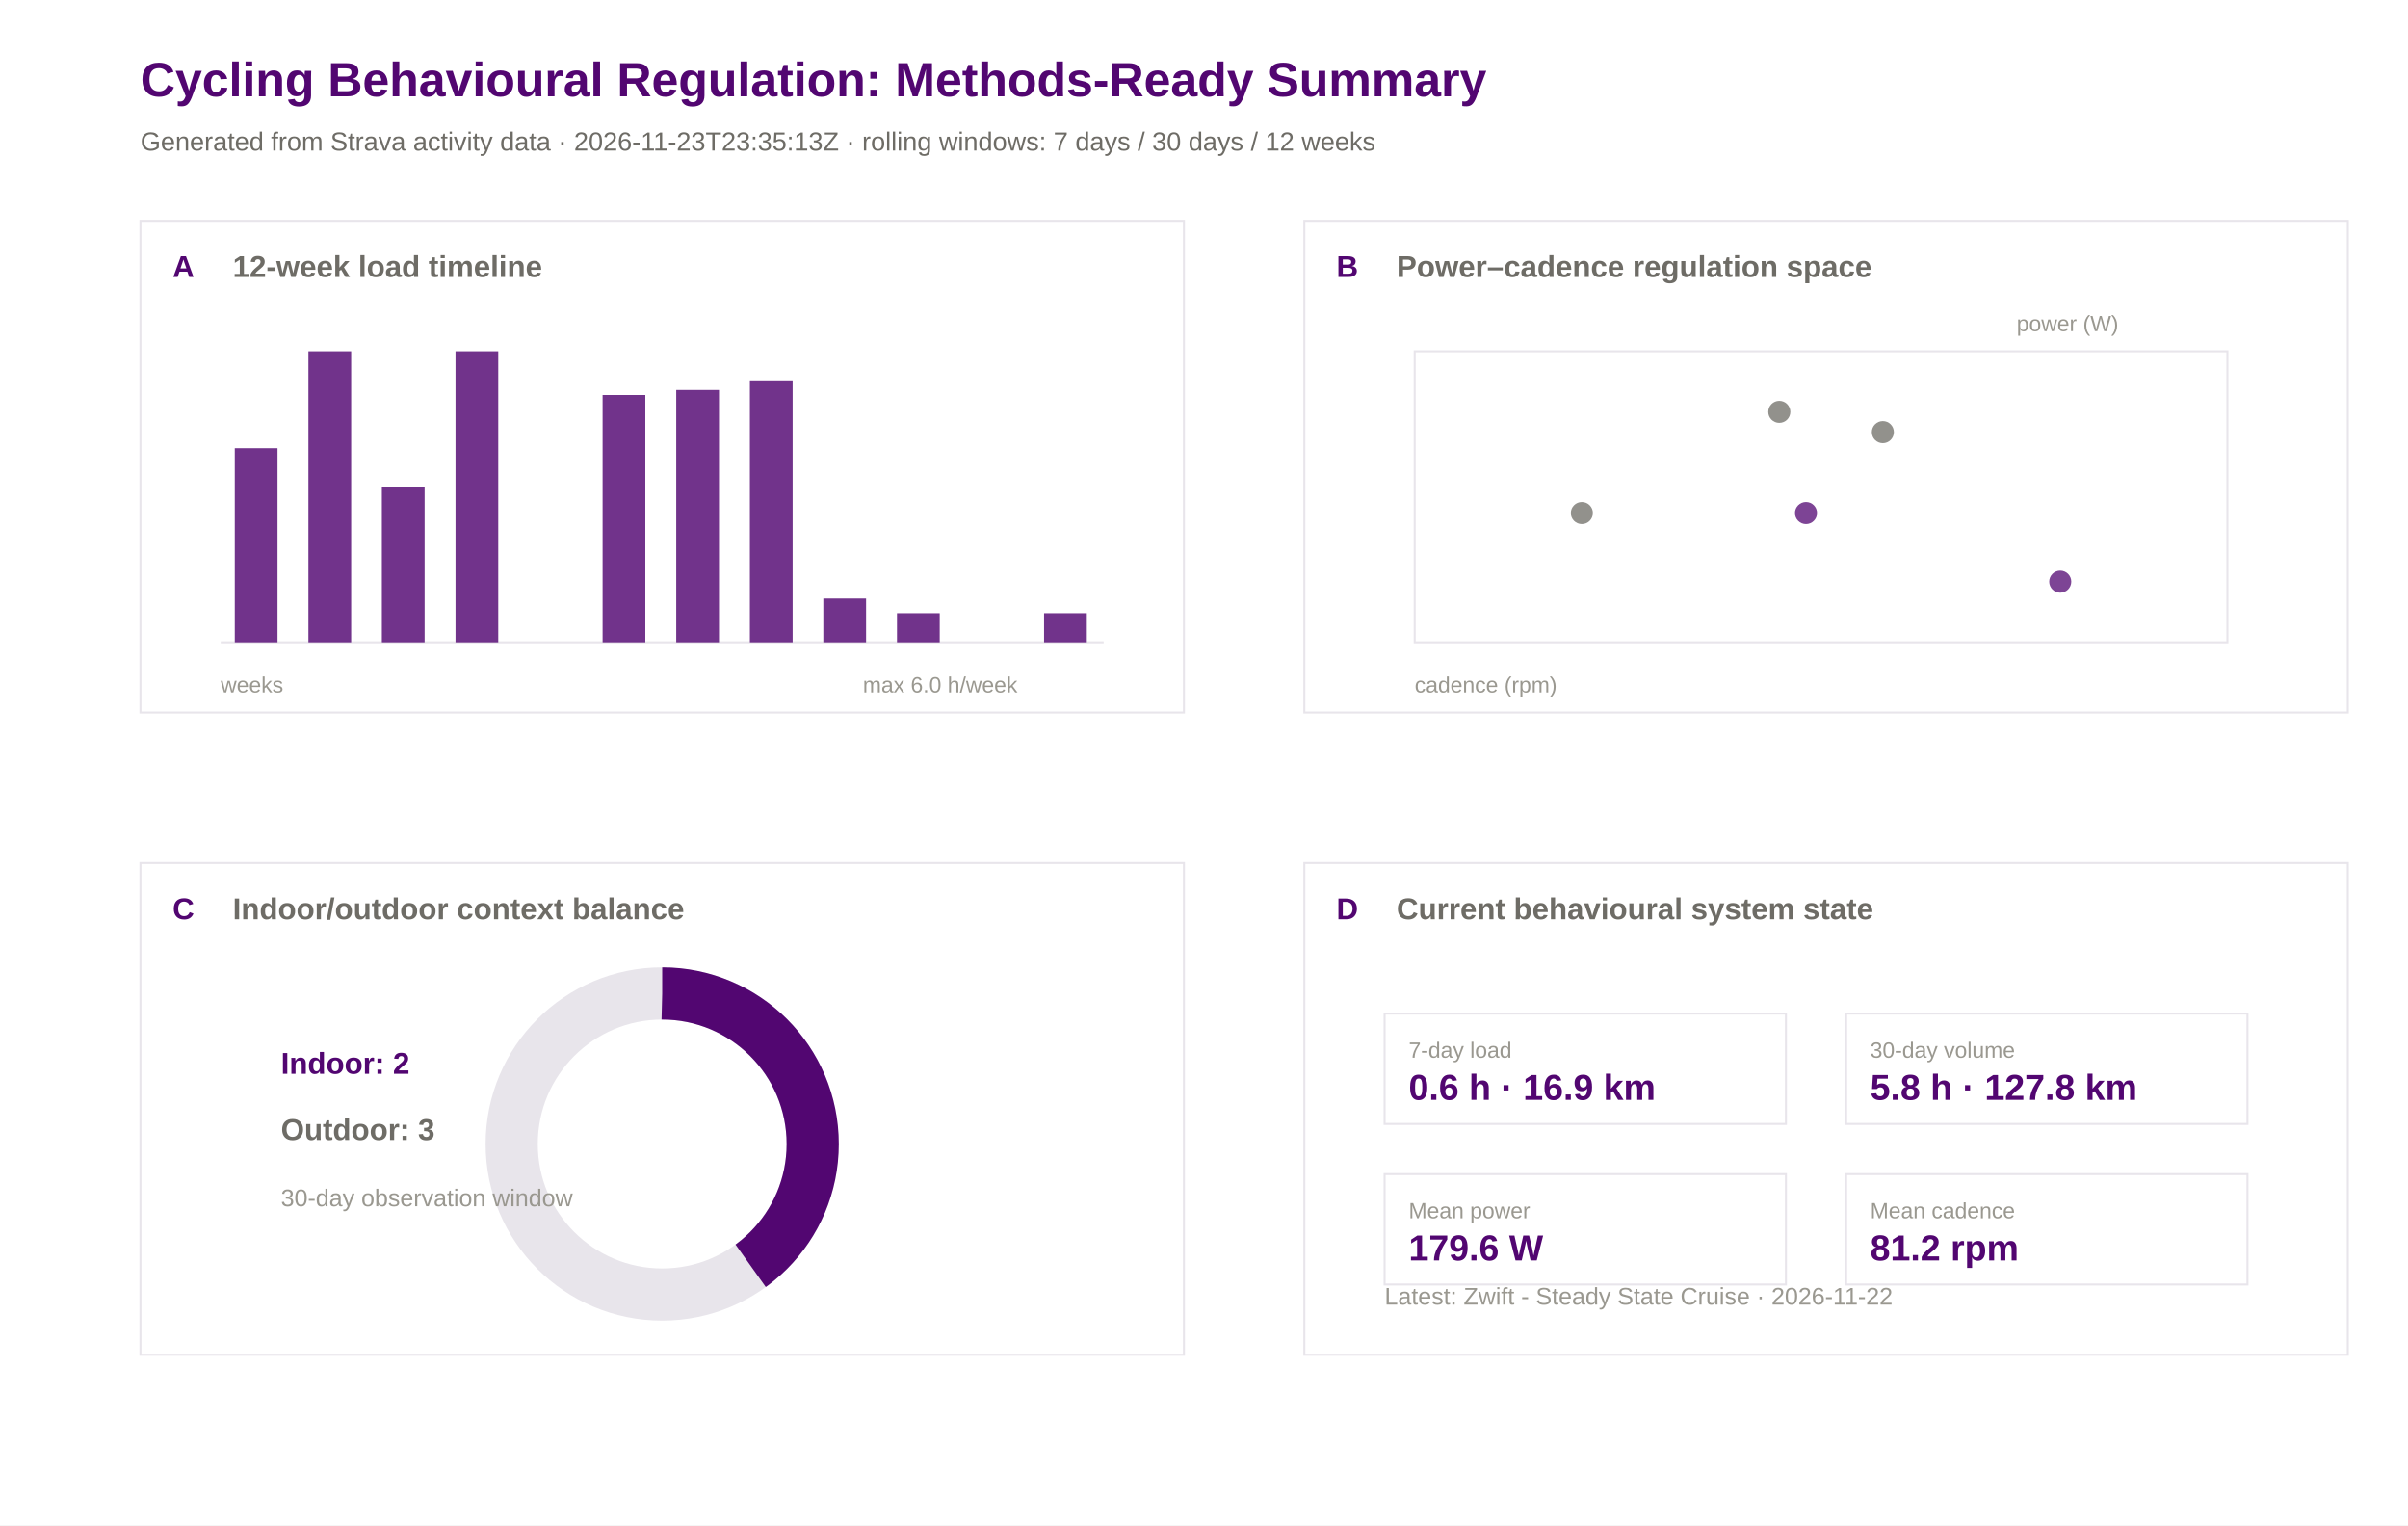
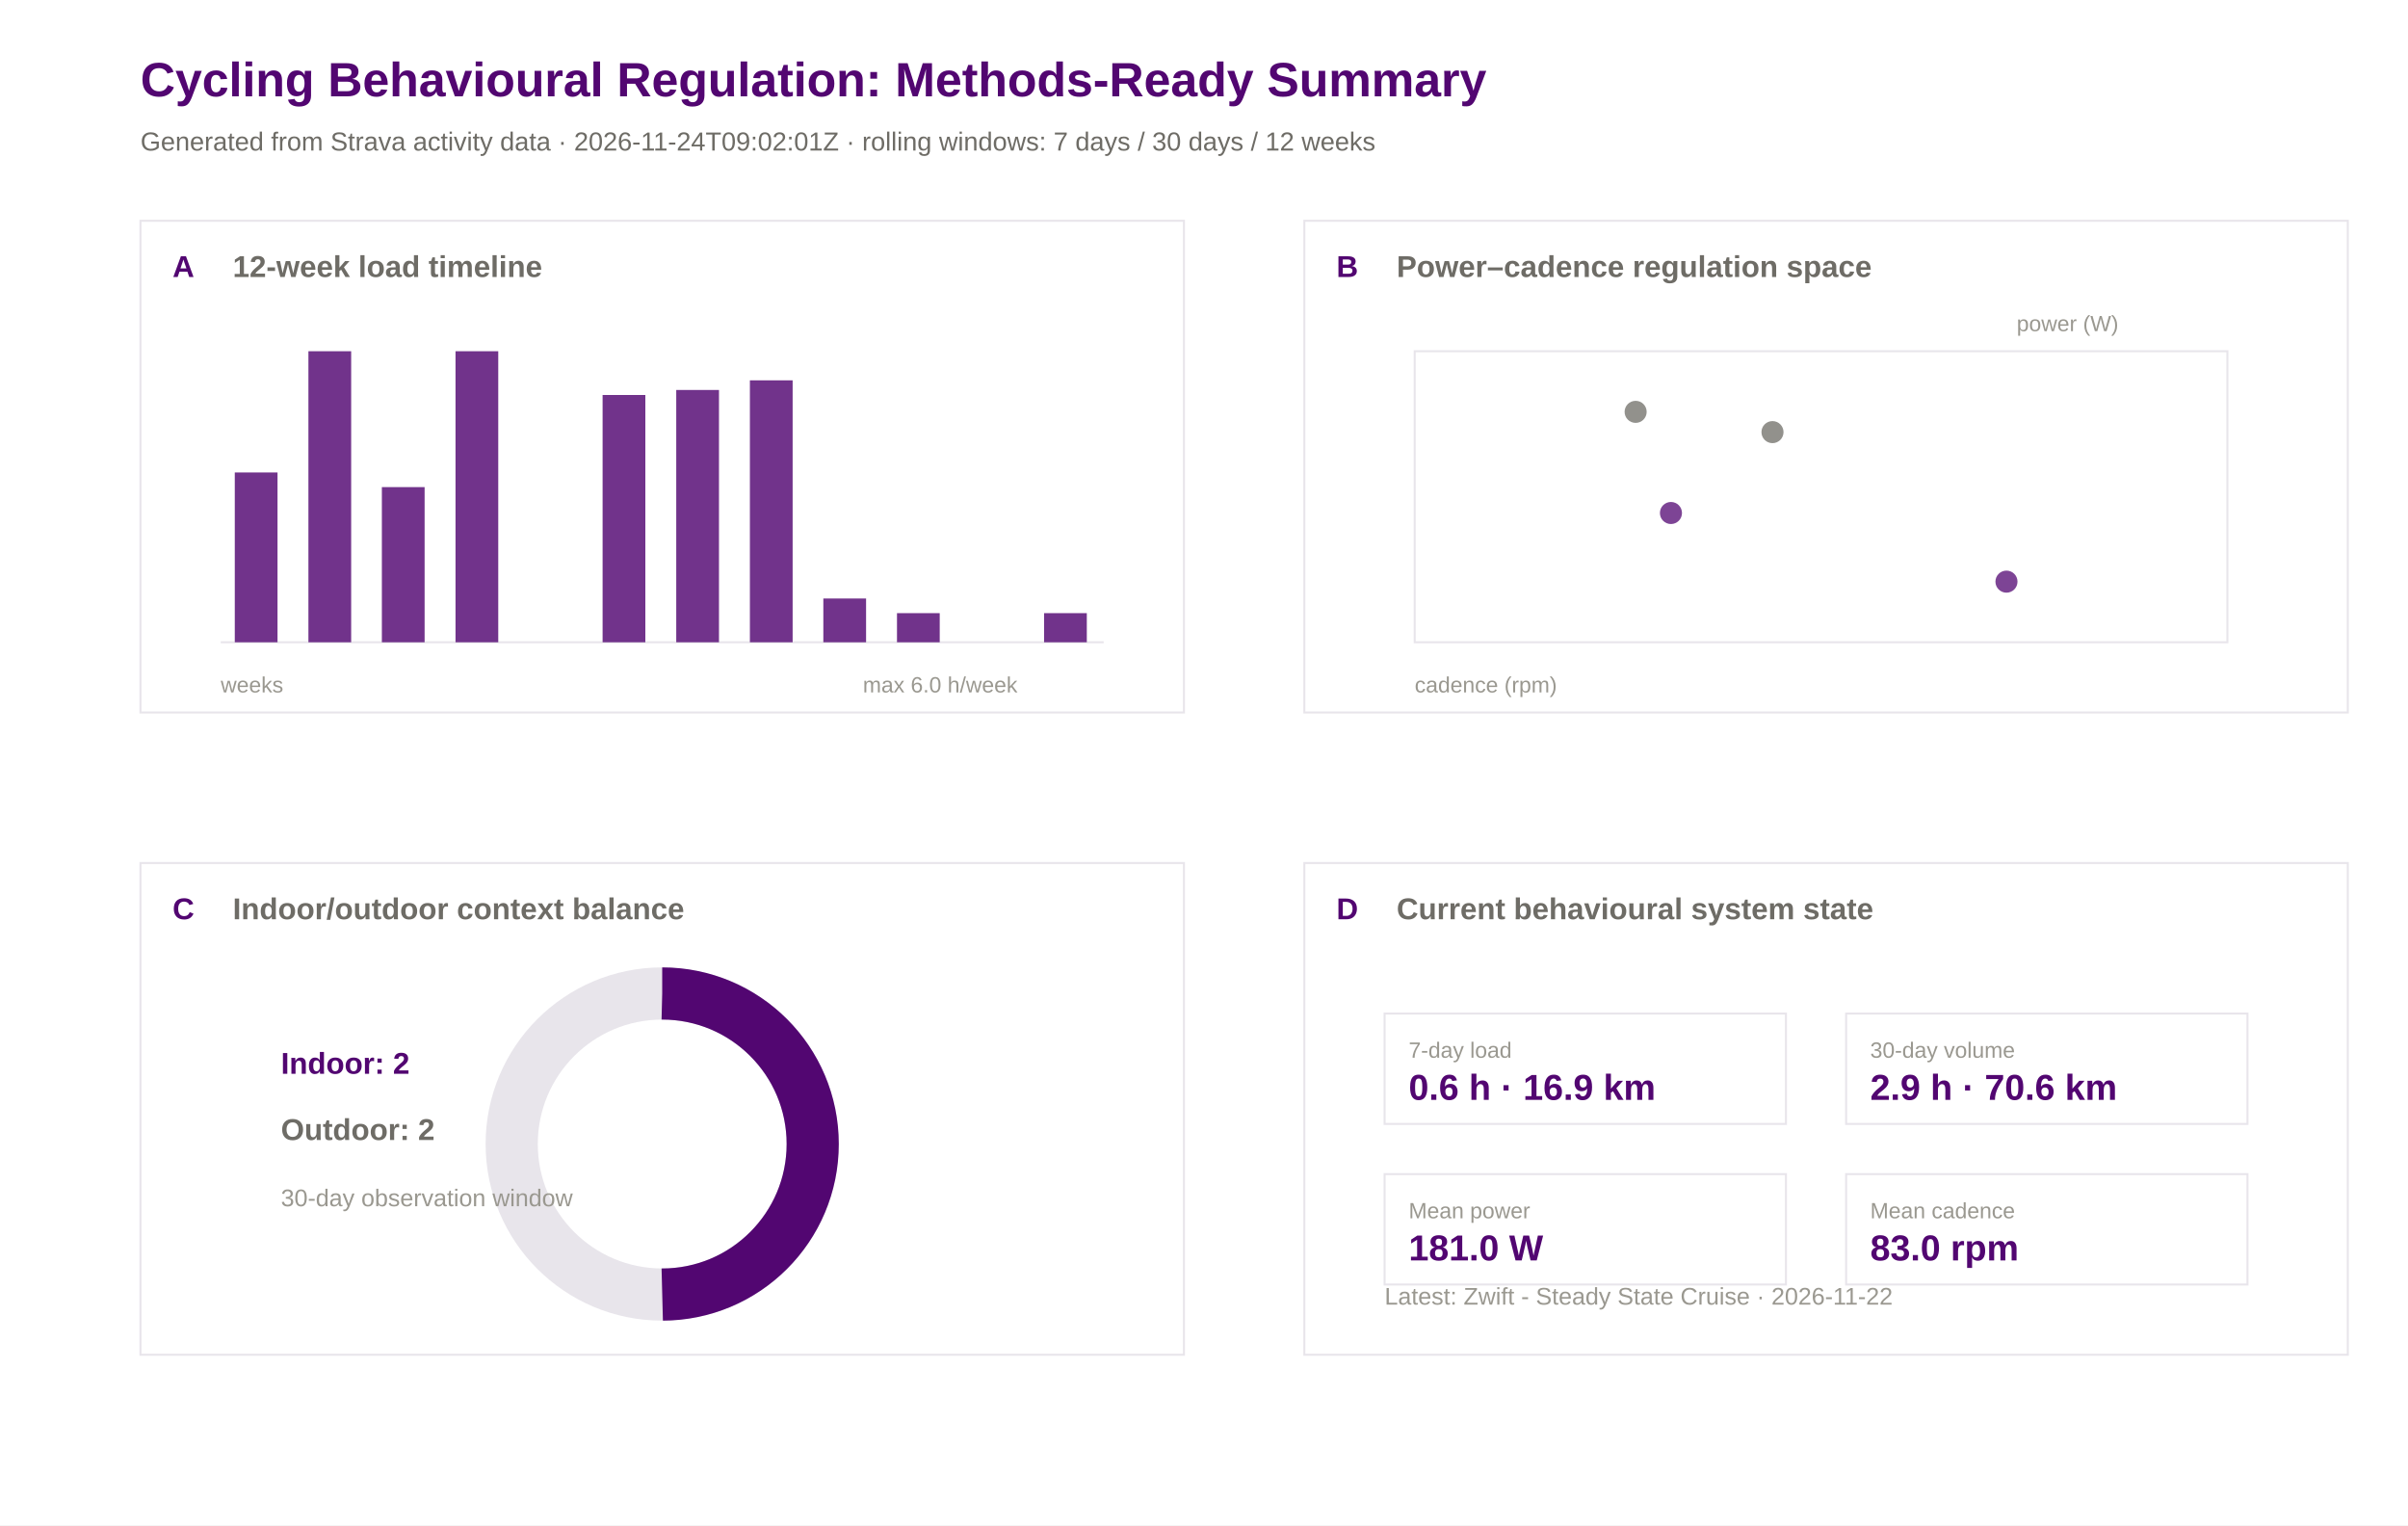
<svg xmlns="http://www.w3.org/2000/svg" width="1200" height="760" viewBox="0 0 1200 760">
  <rect width="100%" height="100%" fill="#ffffff" />
  <text x="70.0" y="48.0" font-family="Arial" font-size="24" font-weight="600" fill="#520671">Cycling Behavioural Regulation: Methods-Ready Summary</text>
-   <text x="70.0" y="75.0" font-family="Arial" font-size="13" font-weight="400" fill="#6e6c66">Generated from Strava activity data · 2026-11-23T23:35:13Z · rolling windows: 7 days / 30 days / 12 weeks</text>
+   <text x="70.0" y="75.0" font-family="Arial" font-size="13" font-weight="400" fill="#6e6c66">Generated from Strava activity data · 2026-11-24T09:02:01Z · rolling windows: 7 days / 30 days / 12 weeks</text>
  <rect x="70" y="110" width="520" height="245" fill="#ffffff" stroke="#e8e5eb" stroke-width="1" />
  <text x="86.0" y="138.0" font-family="Arial" font-size="15" font-weight="600" fill="#520671">A</text>
  <text x="116.0" y="138.0" font-family="Arial" font-size="15" font-weight="600" fill="#6e6c66">12-week load timeline</text>
  <rect x="650" y="110" width="520" height="245" fill="#ffffff" stroke="#e8e5eb" stroke-width="1" />
  <text x="666.0" y="138.0" font-family="Arial" font-size="15" font-weight="600" fill="#520671">B</text>
  <text x="696.0" y="138.0" font-family="Arial" font-size="15" font-weight="600" fill="#6e6c66">Power–cadence regulation space</text>
  <rect x="70" y="430" width="520" height="245" fill="#ffffff" stroke="#e8e5eb" stroke-width="1" />
  <text x="86.0" y="458.0" font-family="Arial" font-size="15" font-weight="600" fill="#520671">C</text>
  <text x="116.0" y="458.0" font-family="Arial" font-size="15" font-weight="600" fill="#6e6c66">Indoor/outdoor context balance</text>
  <rect x="650" y="430" width="520" height="245" fill="#ffffff" stroke="#e8e5eb" stroke-width="1" />
  <text x="666.0" y="458.0" font-family="Arial" font-size="15" font-weight="600" fill="#520671">D</text>
  <text x="696.0" y="458.0" font-family="Arial" font-size="15" font-weight="600" fill="#6e6c66">Current behavioural system state</text>
  <line x1="110" y1="320" x2="550" y2="320" stroke="#e8e5eb" />
-   <rect x="117.0" y="223.3" width="21.3" height="96.7" fill="#520671" opacity="0.82" />
+   <rect x="117.0" y="235.4" width="21.3" height="84.6" fill="#520671" opacity="0.82" />
  <rect x="153.7" y="175.0" width="21.3" height="145.0" fill="#520671" opacity="0.82" />
  <rect x="190.3" y="242.7" width="21.3" height="77.3" fill="#520671" opacity="0.82" />
  <rect x="227.0" y="175.0" width="21.3" height="145.0" fill="#520671" opacity="0.82" />
  <rect x="263.7" y="320.0" width="21.3" height="0.0" fill="#520671" opacity="0.82" />
  <rect x="300.3" y="196.8" width="21.3" height="123.2" fill="#520671" opacity="0.82" />
  <rect x="337.0" y="194.3" width="21.3" height="125.7" fill="#520671" opacity="0.82" />
  <rect x="373.7" y="189.5" width="21.3" height="130.5" fill="#520671" opacity="0.82" />
  <rect x="410.3" y="298.2" width="21.3" height="21.8" fill="#520671" opacity="0.82" />
  <rect x="447.0" y="305.5" width="21.3" height="14.5" fill="#520671" opacity="0.82" />
  <rect x="483.7" y="320.0" width="21.3" height="0.0" fill="#520671" opacity="0.82" />
  <rect x="520.3" y="305.5" width="21.3" height="14.5" fill="#520671" opacity="0.82" />
  <text x="110.0" y="345.0" font-family="Arial" font-size="11" font-weight="400" fill="#9a9890">weeks</text>
  <text x="430.0" y="345.0" font-family="Arial" font-size="11" font-weight="400" fill="#9a9890">max 6.0 h/week</text>
  <rect x="705" y="175" width="405" height="145" fill="#ffffff" stroke="#e8e5eb" />
-   <circle cx="788.3" cy="255.6" r="5.5" fill="#6e6c66" opacity="0.75" />
-   <circle cx="938.3" cy="215.3" r="5.5" fill="#6e6c66" opacity="0.75" />
-   <circle cx="886.7" cy="205.2" r="5.5" fill="#6e6c66" opacity="0.75" />
-   <circle cx="900.0" cy="255.6" r="5.5" fill="#520671" opacity="0.75" />
-   <circle cx="1026.7" cy="289.8" r="5.5" fill="#520671" opacity="0.75" />
+   <circle cx="883.3" cy="215.3" r="5.5" fill="#6e6c66" opacity="0.75" />
+   <circle cx="815.1" cy="205.2" r="5.5" fill="#6e6c66" opacity="0.75" />
+   <circle cx="832.7" cy="255.6" r="5.5" fill="#520671" opacity="0.75" />
+   <circle cx="999.9" cy="289.8" r="5.5" fill="#520671" opacity="0.75" />
  <text x="705.0" y="345.0" font-family="Arial" font-size="11" font-weight="400" fill="#9a9890">cadence (rpm)</text>
  <text x="1005.0" y="165.0" font-family="Arial" font-size="11" font-weight="400" fill="#9a9890">power (W)</text>
  <circle cx="330" cy="570" r="75" fill="none" stroke="#e8e5eb" stroke-width="26" />
-   <circle cx="330" cy="570" r="75" fill="none" stroke="#520671" stroke-width="26" stroke-dasharray="188.5 471.2" transform="rotate(-90 330 570)" />
+   <circle cx="330" cy="570" r="75" fill="none" stroke="#520671" stroke-width="26" stroke-dasharray="235.6 471.2" transform="rotate(-90 330 570)" />
  <text x="140.0" y="535.0" font-family="Arial" font-size="15" font-weight="600" fill="#520671">Indoor: 2</text>
-   <text x="140.0" y="568.0" font-family="Arial" font-size="15" font-weight="600" fill="#6e6c66">Outdoor: 3</text>
+   <text x="140.0" y="568.0" font-family="Arial" font-size="15" font-weight="600" fill="#6e6c66">Outdoor: 2</text>
  <text x="140.0" y="601.0" font-family="Arial" font-size="12" font-weight="400" fill="#9a9890">30-day observation window</text>
  <rect x="690" y="505" width="200" height="55" fill="#ffffff" stroke="#e8e5eb" />
  <text x="702.0" y="527.0" font-family="Arial" font-size="11" font-weight="500" fill="#9a9890">7-day load</text>
  <text x="702.0" y="548.0" font-family="Arial" font-size="18" font-weight="600" fill="#520671">0.6 h · 16.9 km</text>
  <rect x="920" y="505" width="200" height="55" fill="#ffffff" stroke="#e8e5eb" />
  <text x="932.0" y="527.0" font-family="Arial" font-size="11" font-weight="500" fill="#9a9890">30-day volume</text>
-   <text x="932.0" y="548.0" font-family="Arial" font-size="18" font-weight="600" fill="#520671">5.8 h · 127.8 km</text>
+   <text x="932.0" y="548.0" font-family="Arial" font-size="18" font-weight="600" fill="#520671">2.9 h · 70.6 km</text>
  <rect x="690" y="585" width="200" height="55" fill="#ffffff" stroke="#e8e5eb" />
  <text x="702.0" y="607.0" font-family="Arial" font-size="11" font-weight="500" fill="#9a9890">Mean power</text>
-   <text x="702.0" y="628.0" font-family="Arial" font-size="18" font-weight="600" fill="#520671">179.6 W</text>
+   <text x="702.0" y="628.0" font-family="Arial" font-size="18" font-weight="600" fill="#520671">181.0 W</text>
  <rect x="920" y="585" width="200" height="55" fill="#ffffff" stroke="#e8e5eb" />
  <text x="932.0" y="607.0" font-family="Arial" font-size="11" font-weight="500" fill="#9a9890">Mean cadence</text>
-   <text x="932.0" y="628.0" font-family="Arial" font-size="18" font-weight="600" fill="#520671">81.2 rpm</text>
+   <text x="932.0" y="628.0" font-family="Arial" font-size="18" font-weight="600" fill="#520671">83.0 rpm</text>
  <text x="690.0" y="650.0" font-family="Arial" font-size="12" font-weight="400" fill="#9a9890">Latest: Zwift - Steady State Cruise · 2026-11-22</text>
</svg>
